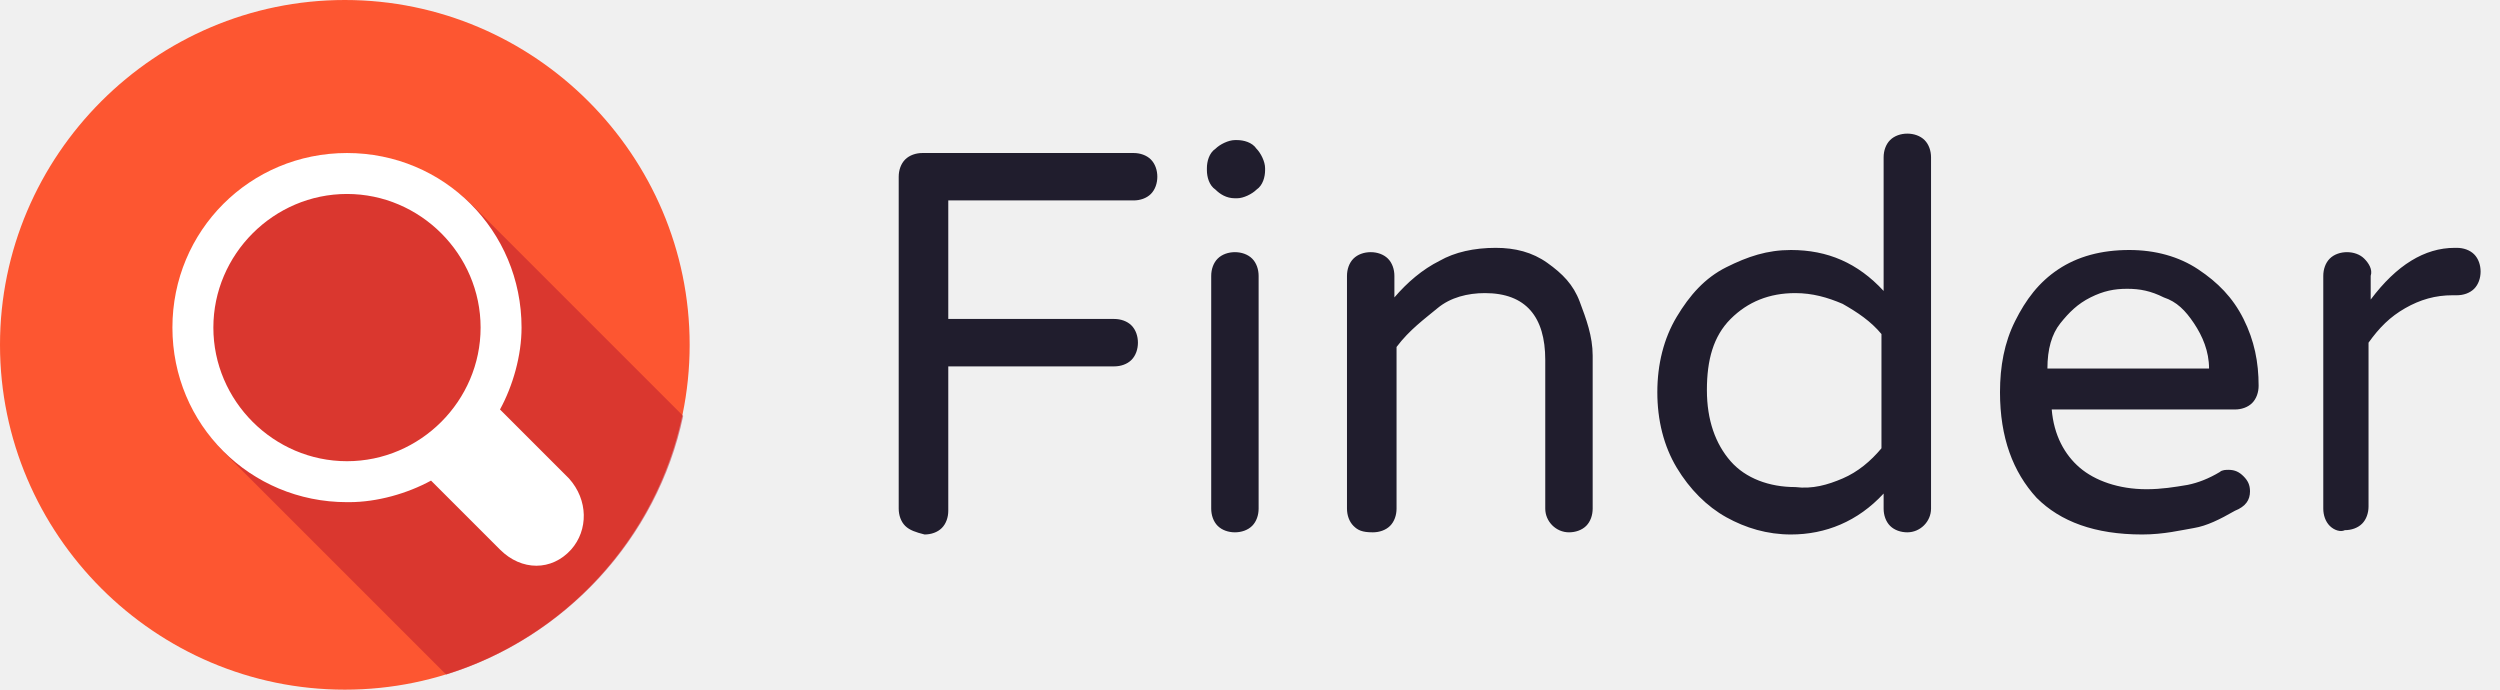
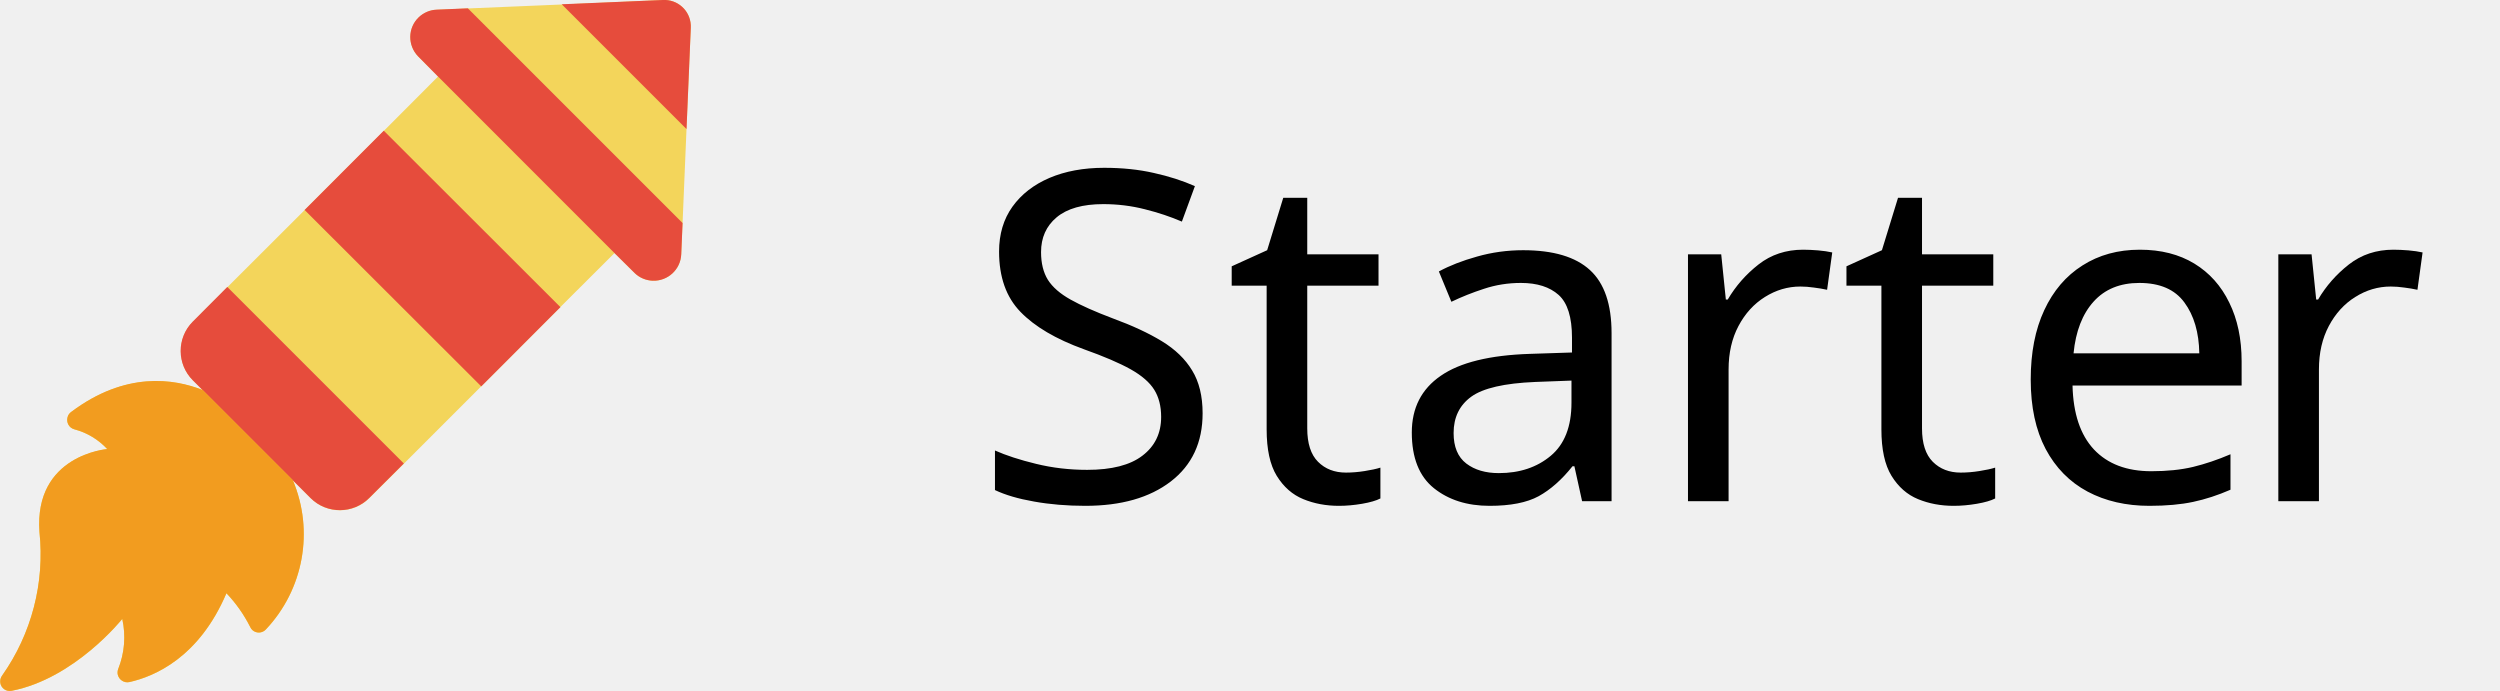
- <svg xmlns="http://www.w3.org/2000/svg" version="1.1" id="Layer_1" x="0px" y="0px" viewBox="0 0 116 32" style="enable-background:new 0 0 116 32;" xml:space="preserve">
-   <style type="text/css">
- 	.st0{fill:#201D2D;}
- 	.st1{fill:#FD5631;}
- 	.st2{opacity:0.55;fill:#BE1E2D;enable-background:new    ;}
- 	.st3{fill:#FFFFFF;}
- </style>
-   <path class="st0" d="M42,24.4c-0.2-0.2-0.3-0.5-0.3-0.8V8.2c0-0.3,0.1-0.6,0.3-0.8s0.5-0.3,0.8-0.3h9.8c0.3,0,0.6,0.1,0.8,0.3  c0.2,0.2,0.3,0.5,0.3,0.8c0,0.3-0.1,0.6-0.3,0.8c-0.2,0.2-0.5,0.3-0.8,0.3H44v5.5h7.7c0.3,0,0.6,0.1,0.8,0.3  c0.2,0.2,0.3,0.5,0.3,0.8c0,0.3-0.1,0.6-0.3,0.8c-0.2,0.2-0.5,0.3-0.8,0.3H44v6.7c0,0.3-0.1,0.6-0.3,0.8c-0.2,0.2-0.5,0.3-0.8,0.3  C42.5,24.7,42.2,24.6,42,24.4L42,24.4z M56.4,8.8C56.1,8.6,56,8.2,56,7.9V7.8c0-0.3,0.1-0.7,0.4-0.9c0.2-0.2,0.6-0.4,0.9-0.4h0.1  c0.3,0,0.7,0.1,0.9,0.4c0.2,0.2,0.4,0.6,0.4,0.9v0.1c0,0.3-0.1,0.7-0.4,0.9c-0.2,0.2-0.6,0.4-0.9,0.4h-0.1C56.9,9.2,56.6,9,56.4,8.8  L56.4,8.8z M56.5,24.4c-0.2-0.2-0.3-0.5-0.3-0.8V12.8c0-0.3,0.1-0.6,0.3-0.8s0.5-0.3,0.8-0.3c0.3,0,0.6,0.1,0.8,0.3s0.3,0.5,0.3,0.8  v10.8c0,0.3-0.1,0.6-0.3,0.8c-0.2,0.2-0.5,0.3-0.8,0.3C57,24.7,56.7,24.6,56.5,24.4L56.5,24.4z M62.8,24.4c-0.2-0.2-0.3-0.5-0.3-0.8  V12.8c0-0.3,0.1-0.6,0.3-0.8s0.5-0.3,0.8-0.3c0.3,0,0.6,0.1,0.8,0.3c0.2,0.2,0.3,0.5,0.3,0.8v1c0.6-0.7,1.3-1.3,2.1-1.7  c0.7-0.4,1.6-0.6,2.6-0.6c0.9,0,1.7,0.2,2.4,0.7s1.2,1,1.5,1.8s0.6,1.6,0.6,2.5v7.1c0,0.3-0.1,0.6-0.3,0.8c-0.2,0.2-0.5,0.3-0.8,0.3  c-0.6,0-1.1-0.5-1.1-1.1c0,0,0,0,0,0v-6.9c0-2-0.9-3.1-2.8-3.1c-0.8,0-1.6,0.2-2.2,0.7s-1.3,1-1.9,1.8v7.5c0,0.3-0.1,0.6-0.3,0.8  c-0.2,0.2-0.5,0.3-0.8,0.3C63.2,24.7,63,24.6,62.8,24.4L62.8,24.4z M80.1,24c-0.9-0.5-1.7-1.3-2.3-2.3s-0.9-2.2-0.9-3.5  s0.3-2.5,0.9-3.5s1.3-1.8,2.3-2.3s1.9-0.8,3-0.8c1.7,0,3.1,0.6,4.3,1.9V7.3c0-0.3,0.1-0.6,0.3-0.8c0.2-0.2,0.5-0.3,0.8-0.3  c0.3,0,0.6,0.1,0.8,0.3c0.2,0.2,0.3,0.5,0.3,0.8v16.3c0,0.6-0.5,1.1-1.1,1.1c0,0,0,0,0,0c-0.3,0-0.6-0.1-0.8-0.3s-0.3-0.5-0.3-0.8  v-0.7c-1.2,1.3-2.7,1.9-4.3,1.9C82,24.8,81,24.5,80.1,24L80.1,24z M85.5,22.2c0.7-0.3,1.3-0.8,1.8-1.4v-5.3c-0.5-0.6-1.1-1-1.8-1.4  c-0.7-0.3-1.4-0.5-2.2-0.5c-1.2,0-2.2,0.4-3,1.2s-1.1,1.9-1.1,3.3s0.4,2.5,1.1,3.3s1.8,1.2,3,1.2C84.1,22.7,84.8,22.5,85.5,22.2  L85.5,22.2z M94.5,23.1c-1.1-1.2-1.7-2.8-1.7-4.9c0-1.2,0.2-2.3,0.7-3.3s1.1-1.8,2-2.4s2-0.9,3.3-0.9c1.2,0,2.3,0.3,3.2,0.9  s1.6,1.3,2.1,2.3s0.7,2,0.7,3.1c0,0.3-0.1,0.6-0.3,0.8s-0.5,0.3-0.8,0.3h-8.5c0.1,1.2,0.6,2.1,1.3,2.7s1.8,1,3.1,1  c0.7,0,1.3-0.1,1.9-0.2c0.5-0.1,1-0.3,1.5-0.6c0.1-0.1,0.3-0.1,0.4-0.1c0.3,0,0.5,0.1,0.7,0.3c0.2,0.2,0.3,0.4,0.3,0.7  c0,0.4-0.2,0.7-0.7,0.9c-0.7,0.4-1.3,0.7-1.9,0.8s-1.4,0.3-2.4,0.3C97.2,24.8,95.6,24.2,94.5,23.1L94.5,23.1z M102.5,17.1  c0-0.8-0.3-1.5-0.7-2.1s-0.8-1-1.4-1.2c-0.6-0.3-1.1-0.4-1.7-0.4s-1.1,0.1-1.7,0.4c-0.6,0.3-1,0.7-1.4,1.2s-0.6,1.2-0.6,2.1  C95.1,17.1,102.5,17.1,102.5,17.1z M108.1,24.4c-0.2-0.2-0.3-0.5-0.3-0.8V12.8c0-0.3,0.1-0.6,0.3-0.8c0.2-0.2,0.5-0.3,0.8-0.3  s0.6,0.1,0.8,0.3c0.2,0.2,0.4,0.5,0.3,0.8v1.1c1.2-1.6,2.5-2.4,3.9-2.4h0.1c0.3,0,0.6,0.1,0.8,0.3c0.2,0.2,0.3,0.5,0.3,0.8  s-0.1,0.6-0.3,0.8s-0.5,0.3-0.8,0.3h-0.2c-0.8,0-1.5,0.2-2.2,0.6c-0.7,0.4-1.2,0.9-1.7,1.6v7.6c0,0.3-0.1,0.6-0.3,0.8  c-0.2,0.2-0.5,0.3-0.8,0.3C108.6,24.7,108.3,24.6,108.1,24.4L108.1,24.4z" />
-   <path class="st1" d="M16,32c8.8,0,16-7.2,16-16S24.8,0,16,0S0,7.2,0,16S7.2,32,16,32z" />
-   <path class="st2" d="M31.7,19.3L22,9.6c-3.2-3.2-8.3-3.2-11.5,0c0,0,0,0,0,0l0,0c-3.2,3.2-3.2,8.3,0,11.5c0,0,0,0,0,0l10.2,10.2  C26.2,29.6,30.5,25,31.7,19.3L31.7,19.3z" />
-   <path class="st3" d="M26.4,22.2L23.2,19c0.6-1.1,1-2.5,1-3.8c0-4.5-3.6-8.1-8.1-8.1S8,10.7,8,15.2c0,4.5,3.6,8.1,8.1,8.1  c0,0,0,0,0.1,0c1.3,0,2.7-0.4,3.8-1l3.2,3.2c1,1,2.4,1,3.3,0C27.3,24.6,27.3,23.2,26.4,22.2L26.4,22.2z M16.1,21.4  c-3.4,0-6.2-2.8-6.2-6.2S12.7,9,16.1,9s6.2,2.8,6.2,6.2S19.5,21.4,16.1,21.4z" />
+ <svg xmlns="http://www.w3.org/2000/svg" id="Layer_2" viewBox="0 0 228 63.01">
+   <defs>
+     <style>.cls-1{fill:#f29c1f;}.cls-2{fill:#e64c3c;}.cls-3{fill:#f3d55b;}.cls-4{letter-spacing:-.02em;}.cls-5{font-family:Rubik-Light, Rubik;font-size:42px;font-weight:300;}</style>
+   </defs>
+   <g id="Layer_1-2">
+     <g>
+       <text class="cls-5" transform="translate(88.6 45.71)">
+         <tspan x="0" y="0">Starte</tspan>
+         <tspan class="cls-4" x="115.62" y="0">r</tspan>
+       </text>
+       <path class="cls-3" d="M63,2.55l-.39,9.22-.36,8.57-.12,2.84c-.05,1.39-1.22,2.47-2.6,2.42-.62-.02-1.21-.27-1.65-.7l-1.84-1.82-4.96,4.95-7.21,7.22-7.03,7.03-3.15,3.14c-1.47,1.48-3.87,1.49-5.35,.02,0,0-.01-.01-.02-.02l-1.61-1.61c1.95,4.62,.98,9.96-2.47,13.61-.33,.35-.88,.37-1.23,.04-.08-.08-.15-.17-.19-.27-.57-1.13-1.3-2.17-2.17-3.08-2.51,5.89-6.58,7.59-8.84,8.1-.48,.11-.96-.2-1.07-.68-.04-.17-.02-.35,.04-.51,.58-1.45,.71-3.05,.37-4.57,0,0-4.32,5.44-10.1,6.56-.48,.09-.94-.23-1.02-.71-.04-.24,.02-.5,.17-.69,2.68-3.8,3.89-8.45,3.4-13.08-.51-7.04,6.18-7.57,6.18-7.57-.81-.87-1.85-1.5-3-1.8-.48-.13-.75-.62-.62-1.1,.05-.2,.17-.37,.34-.49,4.94-3.71,9.36-3.04,11.99-1.99l-.88-.88c-1.48-1.47-1.49-3.87-.02-5.35,0,0,.01-.01,.02-.02l3.14-3.15,7.03-7.02,7.22-7.22,4.95-4.96-1.82-1.84c-.96-1-.94-2.59,.06-3.55,.45-.43,1.04-.68,1.65-.7l2.84-.12,8.57-.36L60.46,0c1.33-.07,2.47,.95,2.54,2.29,0,.08,0,.17,0,.25h0Z" />
+       <g>
+         <path class="cls-2" d="M62.25,20.34l-.12,2.84c-.05,1.39-1.22,2.47-2.6,2.42-.62-.02-1.21-.27-1.65-.7l-1.84-1.82L39.94,6.97l-1.82-1.84c-.96-1-.94-2.59,.06-3.55,.45-.43,1.04-.68,1.65-.7l2.84-.12,19.58,19.58Z" />
+         <path class="cls-2" d="M63,2.55l-.39,9.22L51.23,.39,60.46,0c1.33-.07,2.47,.95,2.54,2.29,0,.08,0,.17,0,.25h0Z" />
+         <path class="cls-2" d="M36.83,42.27l-3.15,3.14c-1.47,1.48-3.87,1.49-5.35,.02,0,0-.01-.01-.02-.02l-10.72-10.72c-1.48-1.47-1.49-3.87-.02-5.35,0,0,.01-.01,.02-.02l3.14-3.15,16.1,16.1Z" />
+         <path class="cls-2" d="M27.78,19.15l7.22-7.23,16.11,16.09-7.22,7.23L27.78,19.15Z" />
+       </g>
+     </g>
+     <path class="cls-1" d="M26.71,43.8c1.95,4.62,.98,9.96-2.47,13.61-.33,.35-.88,.37-1.23,.04-.08-.08-.15-.17-.19-.27-.57-1.13-1.3-2.17-2.17-3.08-2.51,5.89-6.58,7.59-8.84,8.1-.48,.11-.96-.2-1.07-.68-.04-.17-.02-.35,.04-.51,.58-1.45,.71-3.05,.37-4.57,0,0-4.32,5.44-10.1,6.56-.48,.09-.94-.23-1.02-.71-.04-.24,.02-.5,.17-.69,2.68-3.8,3.89-8.45,3.4-13.08-.51-7.04,6.18-7.57,6.18-7.57-.81-.87-1.85-1.5-3-1.8-.48-.13-.75-.62-.62-1.1,.05-.2,.17-.37,.34-.49,4.94-3.71,9.36-3.04,11.99-1.99l8.23,8.23Z" />
+   </g>
</svg>
